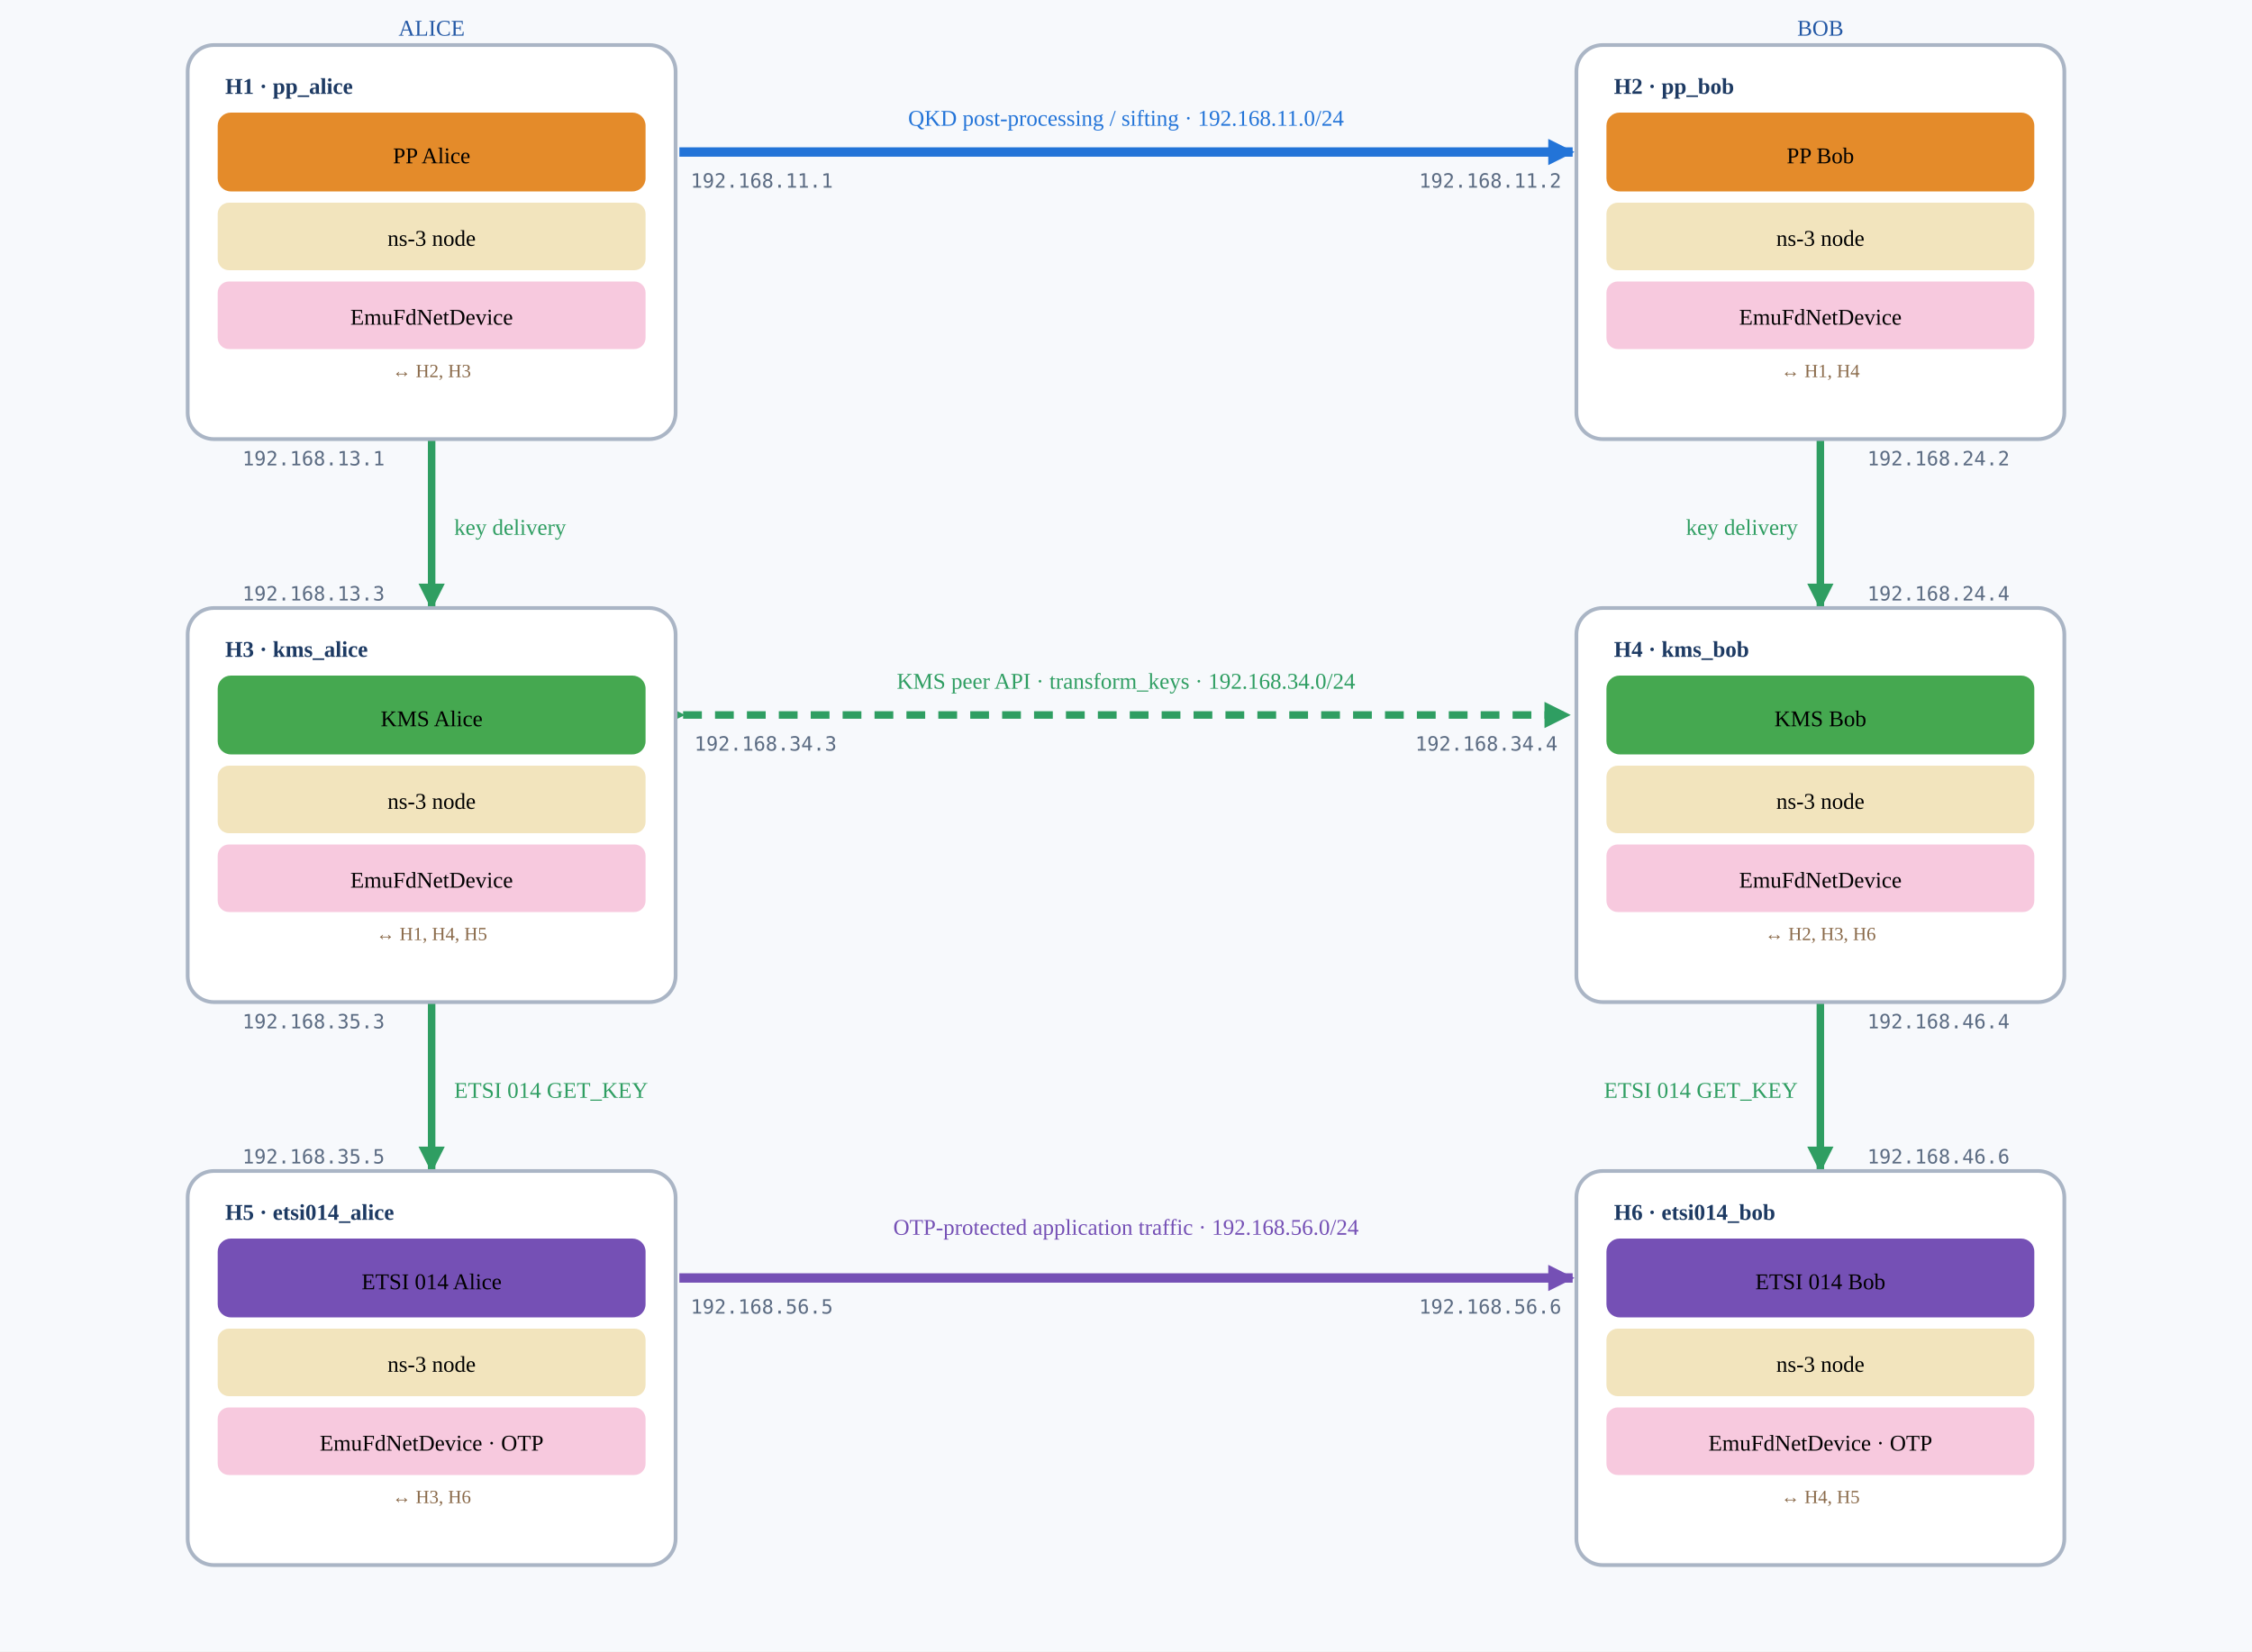
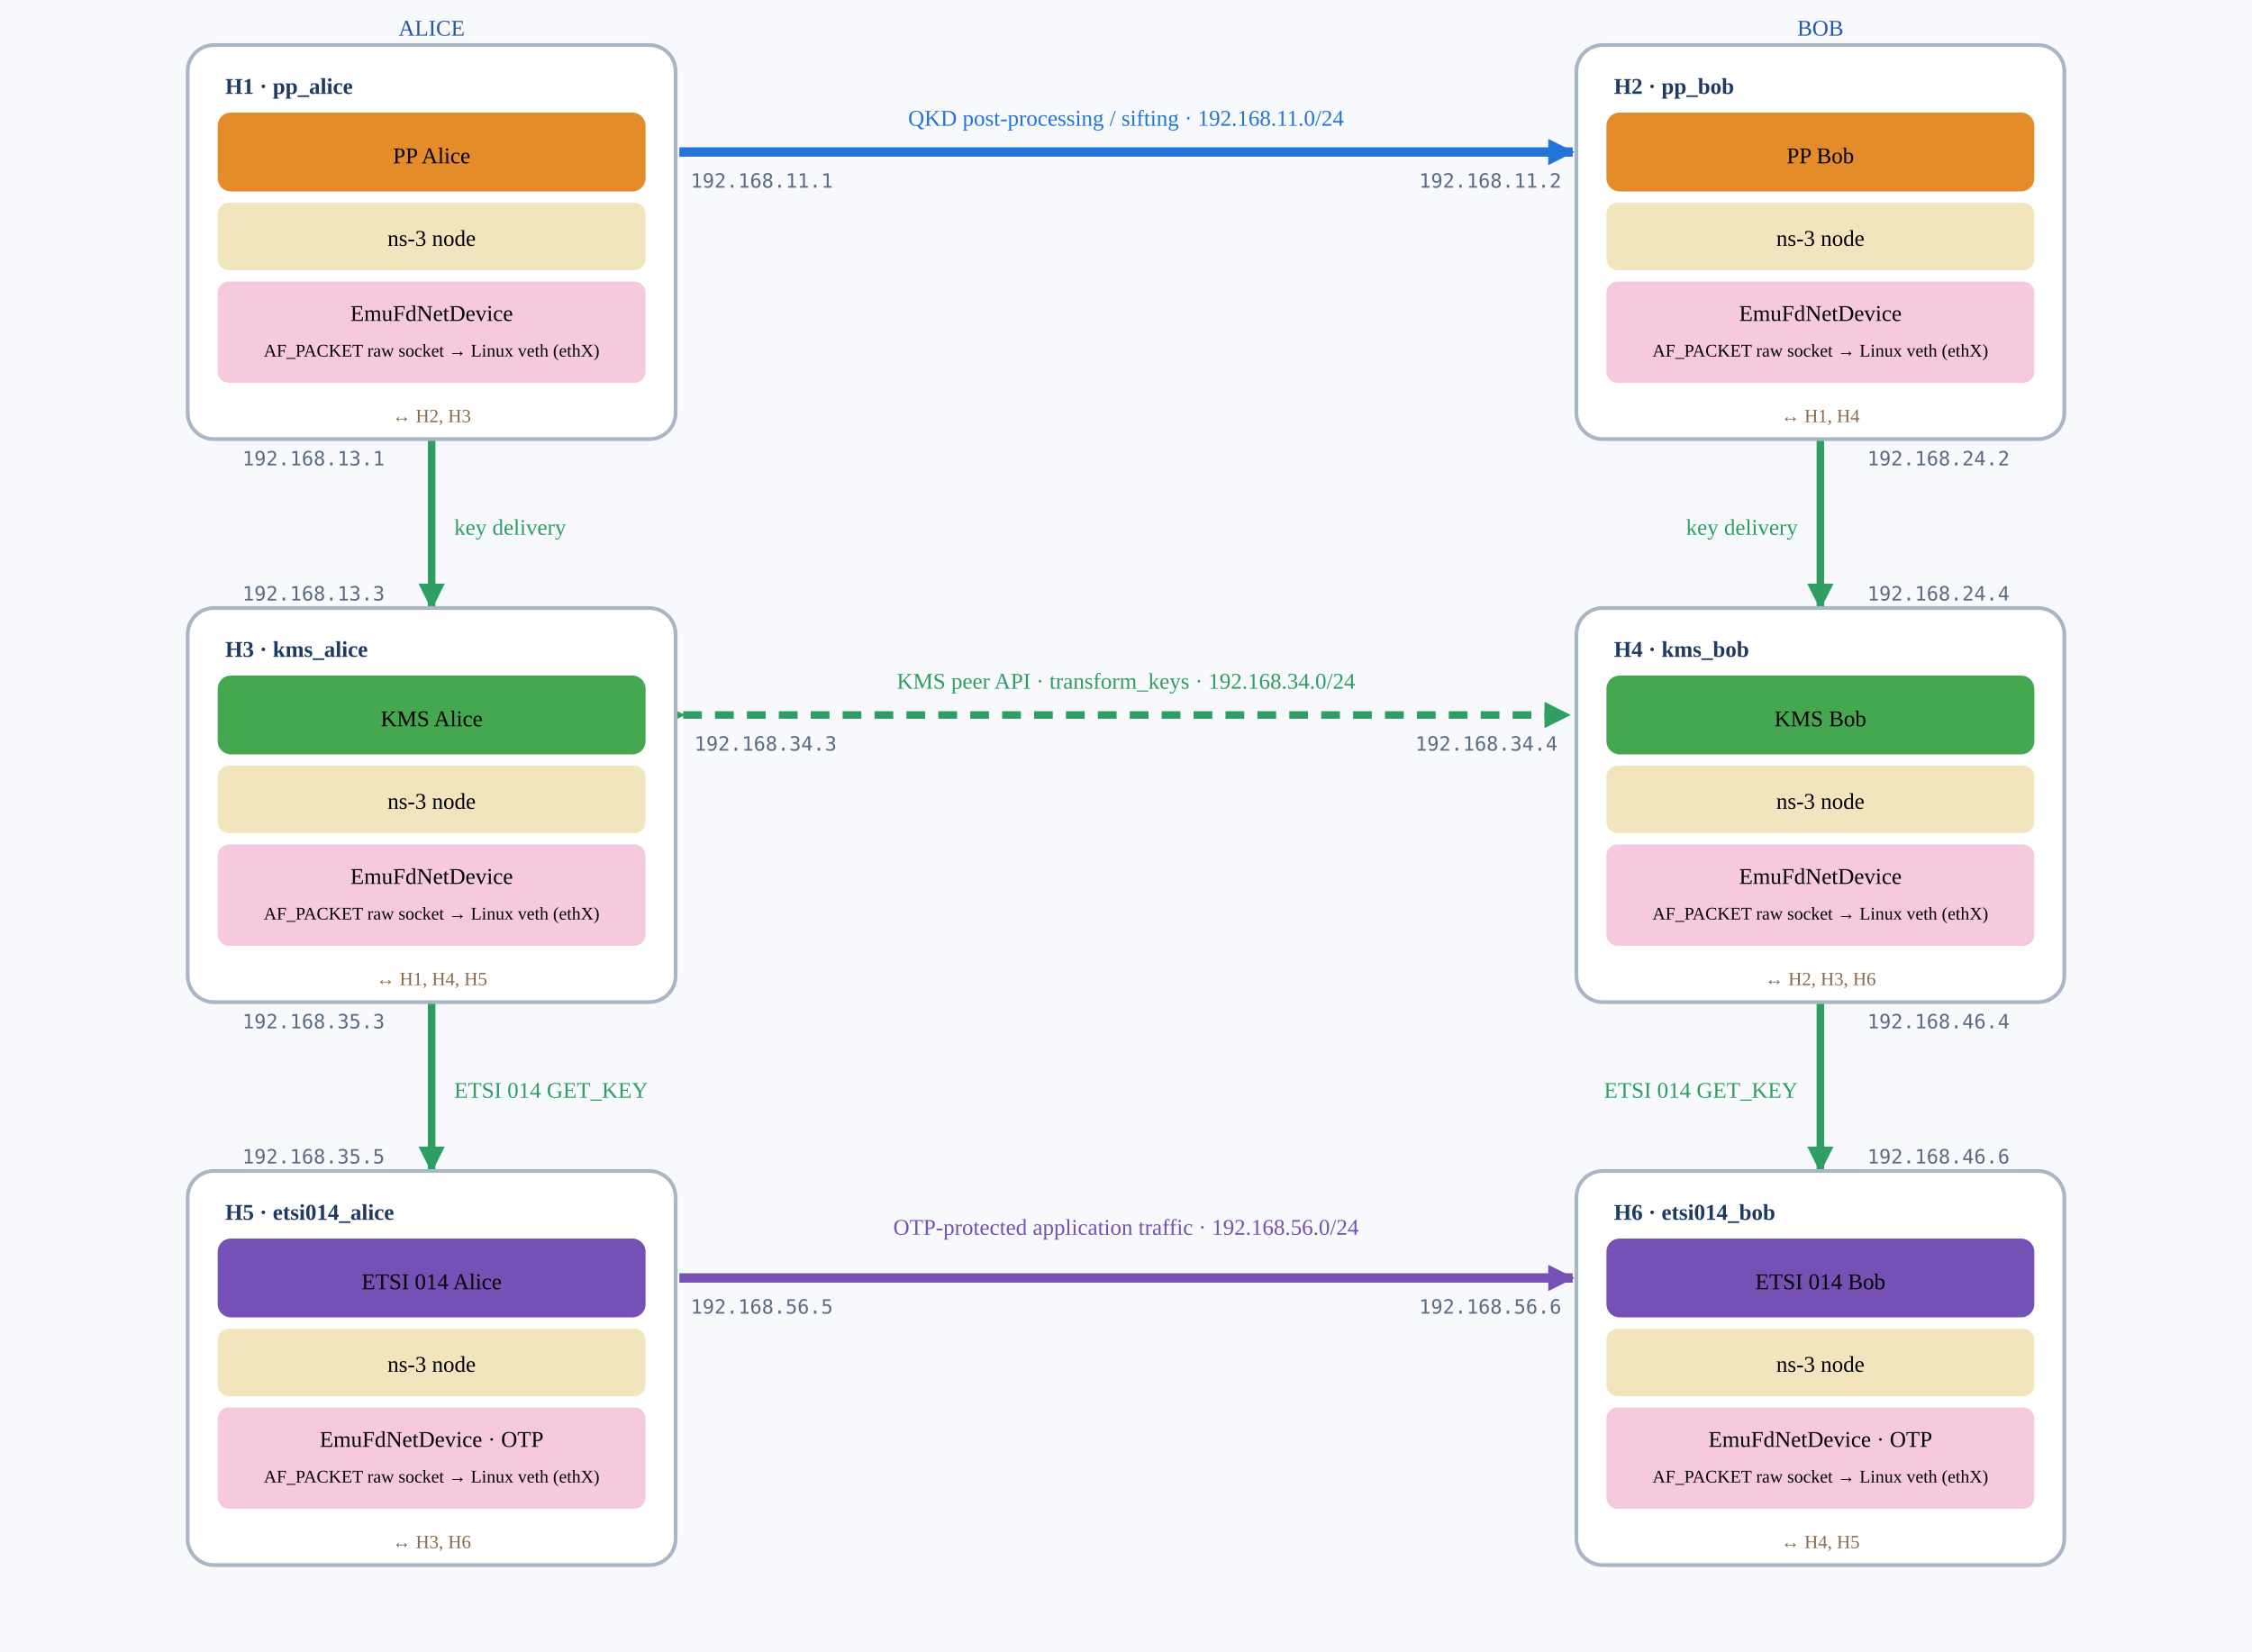
<svg xmlns="http://www.w3.org/2000/svg" width="1200" height="880" viewBox="0 0 1200 880" role="img" aria-labelledby="title desc">
  <defs>
    <marker id="ab" markerUnits="userSpaceOnUse" markerWidth="14" markerHeight="14" refX="13" refY="7" orient="auto">
      <path d="M0 0L14 7L0 14Z" fill="#2374d8" />
    </marker>
    <marker id="ag" markerUnits="userSpaceOnUse" markerWidth="14" markerHeight="14" refX="13" refY="7" orient="auto">
      <path d="M0 0L14 7L0 14Z" fill="#2f9e62" />
    </marker>
    <marker id="ap" markerUnits="userSpaceOnUse" markerWidth="14" markerHeight="14" refX="13" refY="7" orient="auto">
      <path d="M0 0L14 7L0 14Z" fill="#7550b5" />
    </marker>
  </defs>
  <rect width="1200" height="880" fill="#f7f9fc" />
  <text x="230" y="19" text-anchor="middle" class="site" fill="#2358a5">ALICE</text>
  <text x="970" y="19" text-anchor="middle" class="site" fill="#2358a5">BOB</text>
  <path d="M362 81H838" fill="none" stroke="#2374d8" stroke-width="5" marker-end="url(#ab)" />
  <text x="600" y="67" text-anchor="middle" class="edge" fill="#2374d8">QKD post-processing / sifting · 192.168.11.0/24</text>
  <text x="368" y="100" font-size="10.5" fill="#5b6b82" font-family="Consolas, monospace">192.168.11.1</text>
  <text x="832" y="100" text-anchor="end" font-size="10.5" fill="#5b6b82" font-family="Consolas, monospace">192.168.11.2</text>
  <path d="M230 234V324" fill="none" stroke="#2f9e62" stroke-width="4" marker-end="url(#ag)" />
  <path d="M970 234V324" fill="none" stroke="#2f9e62" stroke-width="4" marker-end="url(#ag)" />
  <text x="242" y="285" class="edge" fill="#2f9e62">key delivery</text>
  <text x="958" y="285" text-anchor="end" class="edge" fill="#2f9e62">key delivery</text>
  <text x="205" y="248" text-anchor="end" font-size="10.5" fill="#5b6b82" font-family="Consolas, monospace">192.168.13.1</text>
  <text x="205" y="320" text-anchor="end" font-size="10.5" fill="#5b6b82" font-family="Consolas, monospace">192.168.13.3</text>
  <text x="995" y="248" font-size="10.5" fill="#5b6b82" font-family="Consolas, monospace">192.168.24.2</text>
  <text x="995" y="320" font-size="10.5" fill="#5b6b82" font-family="Consolas, monospace">192.168.24.4</text>
  <path d="M364 381H836" fill="none" stroke="#2f9e62" stroke-width="4" stroke-dasharray="10 7" marker-end="url(#ag)" marker-start="url(#ag)" />
  <text x="600" y="367" text-anchor="middle" class="edge" fill="#2f9e62">KMS peer API · transform_keys · 192.168.34.0/24</text>
  <text x="370" y="400" font-size="10.5" fill="#5b6b82" font-family="Consolas, monospace">192.168.34.3</text>
  <text x="830" y="400" text-anchor="end" font-size="10.5" fill="#5b6b82" font-family="Consolas, monospace">192.168.34.4</text>
  <path d="M230 534V624" fill="none" stroke="#2f9e62" stroke-width="4" marker-end="url(#ag)" />
  <path d="M970 534V624" fill="none" stroke="#2f9e62" stroke-width="4" marker-end="url(#ag)" />
  <text x="242" y="585" class="edge" fill="#2f9e62">ETSI 014 GET_KEY</text>
  <text x="958" y="585" text-anchor="end" class="edge" fill="#2f9e62">ETSI 014 GET_KEY</text>
  <text x="205" y="548" text-anchor="end" font-size="10.5" fill="#5b6b82" font-family="Consolas, monospace">192.168.35.3</text>
  <text x="205" y="620" text-anchor="end" font-size="10.5" fill="#5b6b82" font-family="Consolas, monospace">192.168.35.5</text>
  <text x="995" y="548" font-size="10.5" fill="#5b6b82" font-family="Consolas, monospace">192.168.46.4</text>
  <text x="995" y="620" font-size="10.5" fill="#5b6b82" font-family="Consolas, monospace">192.168.46.6</text>
  <path d="M362 681H838" fill="none" stroke="#7550b5" stroke-width="5" marker-end="url(#ap)" />
  <text x="600" y="658" text-anchor="middle" class="edge" fill="#7550b5">OTP-protected application traffic · 192.168.56.0/24</text>
  <text x="368" y="700" font-size="10.5" fill="#5b6b82" font-family="Consolas, monospace">192.168.56.5</text>
  <text x="832" y="700" text-anchor="end" font-size="10.5" fill="#5b6b82" font-family="Consolas, monospace">192.168.56.6</text>
  <g transform="translate(100 24)">
    <rect width="260" height="210" rx="14" fill="#fff" stroke="#aab5c5" stroke-width="2" />
    <text x="20" y="26" class="host" fill="#1d3a63" font-weight="800">H1 · pp_alice</text>
    <rect x="16" y="36" width="228" height="42" rx="7" fill="#e48b2a" />
    <text x="130" y="63" text-anchor="middle" class="role">PP Alice</text>
    <rect x="16" y="84" width="228" height="36" rx="6" fill="#f2e4bd" />
    <text x="130" y="107" text-anchor="middle" class="layer">ns-3 node</text>
-     <rect x="16" y="126" width="228" height="36" rx="6" fill="#f7c9de" />
-     <text x="130" y="149" text-anchor="middle" class="layer">EmuFdNetDevice</text>
-     <text x="130" y="177" text-anchor="middle" font-size="10" fill="#8a6a4a">↔ H2, H3</text>
+     <rect x="16" y="126" width="228" height="54" rx="6" fill="#f7c9de" />
+     <text x="130" y="147" text-anchor="middle" class="layer">EmuFdNetDevice</text>
+     <text x="130" y="166" text-anchor="middle" class="layer" font-size="9.5">AF_PACKET raw socket → Linux veth (ethX)</text>
+     <text x="130" y="201" text-anchor="middle" font-size="10" fill="#8a6a4a">↔ H2, H3</text>
  </g>
  <g transform="translate(840 24)">
    <rect width="260" height="210" rx="14" fill="#fff" stroke="#aab5c5" stroke-width="2" />
    <text x="20" y="26" class="host" fill="#1d3a63" font-weight="800">H2 · pp_bob</text>
    <rect x="16" y="36" width="228" height="42" rx="7" fill="#e48b2a" />
    <text x="130" y="63" text-anchor="middle" class="role">PP Bob</text>
    <rect x="16" y="84" width="228" height="36" rx="6" fill="#f2e4bd" />
    <text x="130" y="107" text-anchor="middle" class="layer">ns-3 node</text>
-     <rect x="16" y="126" width="228" height="36" rx="6" fill="#f7c9de" />
-     <text x="130" y="149" text-anchor="middle" class="layer">EmuFdNetDevice</text>
-     <text x="130" y="177" text-anchor="middle" font-size="10" fill="#8a6a4a">↔ H1, H4</text>
+     <rect x="16" y="126" width="228" height="54" rx="6" fill="#f7c9de" />
+     <text x="130" y="147" text-anchor="middle" class="layer">EmuFdNetDevice</text>
+     <text x="130" y="166" text-anchor="middle" class="layer" font-size="9.5">AF_PACKET raw socket → Linux veth (ethX)</text>
+     <text x="130" y="201" text-anchor="middle" font-size="10" fill="#8a6a4a">↔ H1, H4</text>
  </g>
  <g transform="translate(100 324)">
    <rect width="260" height="210" rx="14" fill="#fff" stroke="#aab5c5" stroke-width="2" />
    <text x="20" y="26" class="host" fill="#1d3a63" font-weight="800">H3 · kms_alice</text>
    <rect x="16" y="36" width="228" height="42" rx="7" fill="#45a850" />
    <text x="130" y="63" text-anchor="middle" class="role">KMS Alice</text>
    <rect x="16" y="84" width="228" height="36" rx="6" fill="#f2e4bd" />
    <text x="130" y="107" text-anchor="middle" class="layer">ns-3 node</text>
-     <rect x="16" y="126" width="228" height="36" rx="6" fill="#f7c9de" />
-     <text x="130" y="149" text-anchor="middle" class="layer">EmuFdNetDevice</text>
-     <text x="130" y="177" text-anchor="middle" font-size="10" fill="#8a6a4a">↔ H1, H4, H5</text>
+     <rect x="16" y="126" width="228" height="54" rx="6" fill="#f7c9de" />
+     <text x="130" y="147" text-anchor="middle" class="layer">EmuFdNetDevice</text>
+     <text x="130" y="166" text-anchor="middle" class="layer" font-size="9.5">AF_PACKET raw socket → Linux veth (ethX)</text>
+     <text x="130" y="201" text-anchor="middle" font-size="10" fill="#8a6a4a">↔ H1, H4, H5</text>
  </g>
  <g transform="translate(840 324)">
    <rect width="260" height="210" rx="14" fill="#fff" stroke="#aab5c5" stroke-width="2" />
    <text x="20" y="26" class="host" fill="#1d3a63" font-weight="800">H4 · kms_bob</text>
    <rect x="16" y="36" width="228" height="42" rx="7" fill="#45a850" />
    <text x="130" y="63" text-anchor="middle" class="role">KMS Bob</text>
    <rect x="16" y="84" width="228" height="36" rx="6" fill="#f2e4bd" />
    <text x="130" y="107" text-anchor="middle" class="layer">ns-3 node</text>
-     <rect x="16" y="126" width="228" height="36" rx="6" fill="#f7c9de" />
-     <text x="130" y="149" text-anchor="middle" class="layer">EmuFdNetDevice</text>
-     <text x="130" y="177" text-anchor="middle" font-size="10" fill="#8a6a4a">↔ H2, H3, H6</text>
+     <rect x="16" y="126" width="228" height="54" rx="6" fill="#f7c9de" />
+     <text x="130" y="147" text-anchor="middle" class="layer">EmuFdNetDevice</text>
+     <text x="130" y="166" text-anchor="middle" class="layer" font-size="9.5">AF_PACKET raw socket → Linux veth (ethX)</text>
+     <text x="130" y="201" text-anchor="middle" font-size="10" fill="#8a6a4a">↔ H2, H3, H6</text>
  </g>
  <g transform="translate(100 624)">
    <rect width="260" height="210" rx="14" fill="#fff" stroke="#aab5c5" stroke-width="2" />
    <text x="20" y="26" class="host" fill="#1d3a63" font-weight="800">H5 · etsi014_alice</text>
    <rect x="16" y="36" width="228" height="42" rx="7" fill="#7550b5" />
    <text x="130" y="63" text-anchor="middle" class="role">ETSI 014 Alice</text>
    <rect x="16" y="84" width="228" height="36" rx="6" fill="#f2e4bd" />
    <text x="130" y="107" text-anchor="middle" class="layer">ns-3 node</text>
-     <rect x="16" y="126" width="228" height="36" rx="6" fill="#f7c9de" />
-     <text x="130" y="149" text-anchor="middle" class="layer">EmuFdNetDevice · OTP</text>
-     <text x="130" y="177" text-anchor="middle" font-size="10" fill="#8a6a4a">↔ H3, H6</text>
+     <rect x="16" y="126" width="228" height="54" rx="6" fill="#f7c9de" />
+     <text x="130" y="147" text-anchor="middle" class="layer">EmuFdNetDevice · OTP</text>
+     <text x="130" y="166" text-anchor="middle" class="layer" font-size="9.5">AF_PACKET raw socket → Linux veth (ethX)</text>
+     <text x="130" y="201" text-anchor="middle" font-size="10" fill="#8a6a4a">↔ H3, H6</text>
  </g>
  <g transform="translate(840 624)">
    <rect width="260" height="210" rx="14" fill="#fff" stroke="#aab5c5" stroke-width="2" />
    <text x="20" y="26" class="host" fill="#1d3a63" font-weight="800">H6 · etsi014_bob</text>
    <rect x="16" y="36" width="228" height="42" rx="7" fill="#7550b5" />
    <text x="130" y="63" text-anchor="middle" class="role">ETSI 014 Bob</text>
    <rect x="16" y="84" width="228" height="36" rx="6" fill="#f2e4bd" />
    <text x="130" y="107" text-anchor="middle" class="layer">ns-3 node</text>
-     <rect x="16" y="126" width="228" height="36" rx="6" fill="#f7c9de" />
-     <text x="130" y="149" text-anchor="middle" class="layer">EmuFdNetDevice · OTP</text>
-     <text x="130" y="177" text-anchor="middle" font-size="10" fill="#8a6a4a">↔ H4, H5</text>
+     <rect x="16" y="126" width="228" height="54" rx="6" fill="#f7c9de" />
+     <text x="130" y="147" text-anchor="middle" class="layer">EmuFdNetDevice · OTP</text>
+     <text x="130" y="166" text-anchor="middle" class="layer" font-size="9.5">AF_PACKET raw socket → Linux veth (ethX)</text>
+     <text x="130" y="201" text-anchor="middle" font-size="10" fill="#8a6a4a">↔ H4, H5</text>
  </g>
</svg>
